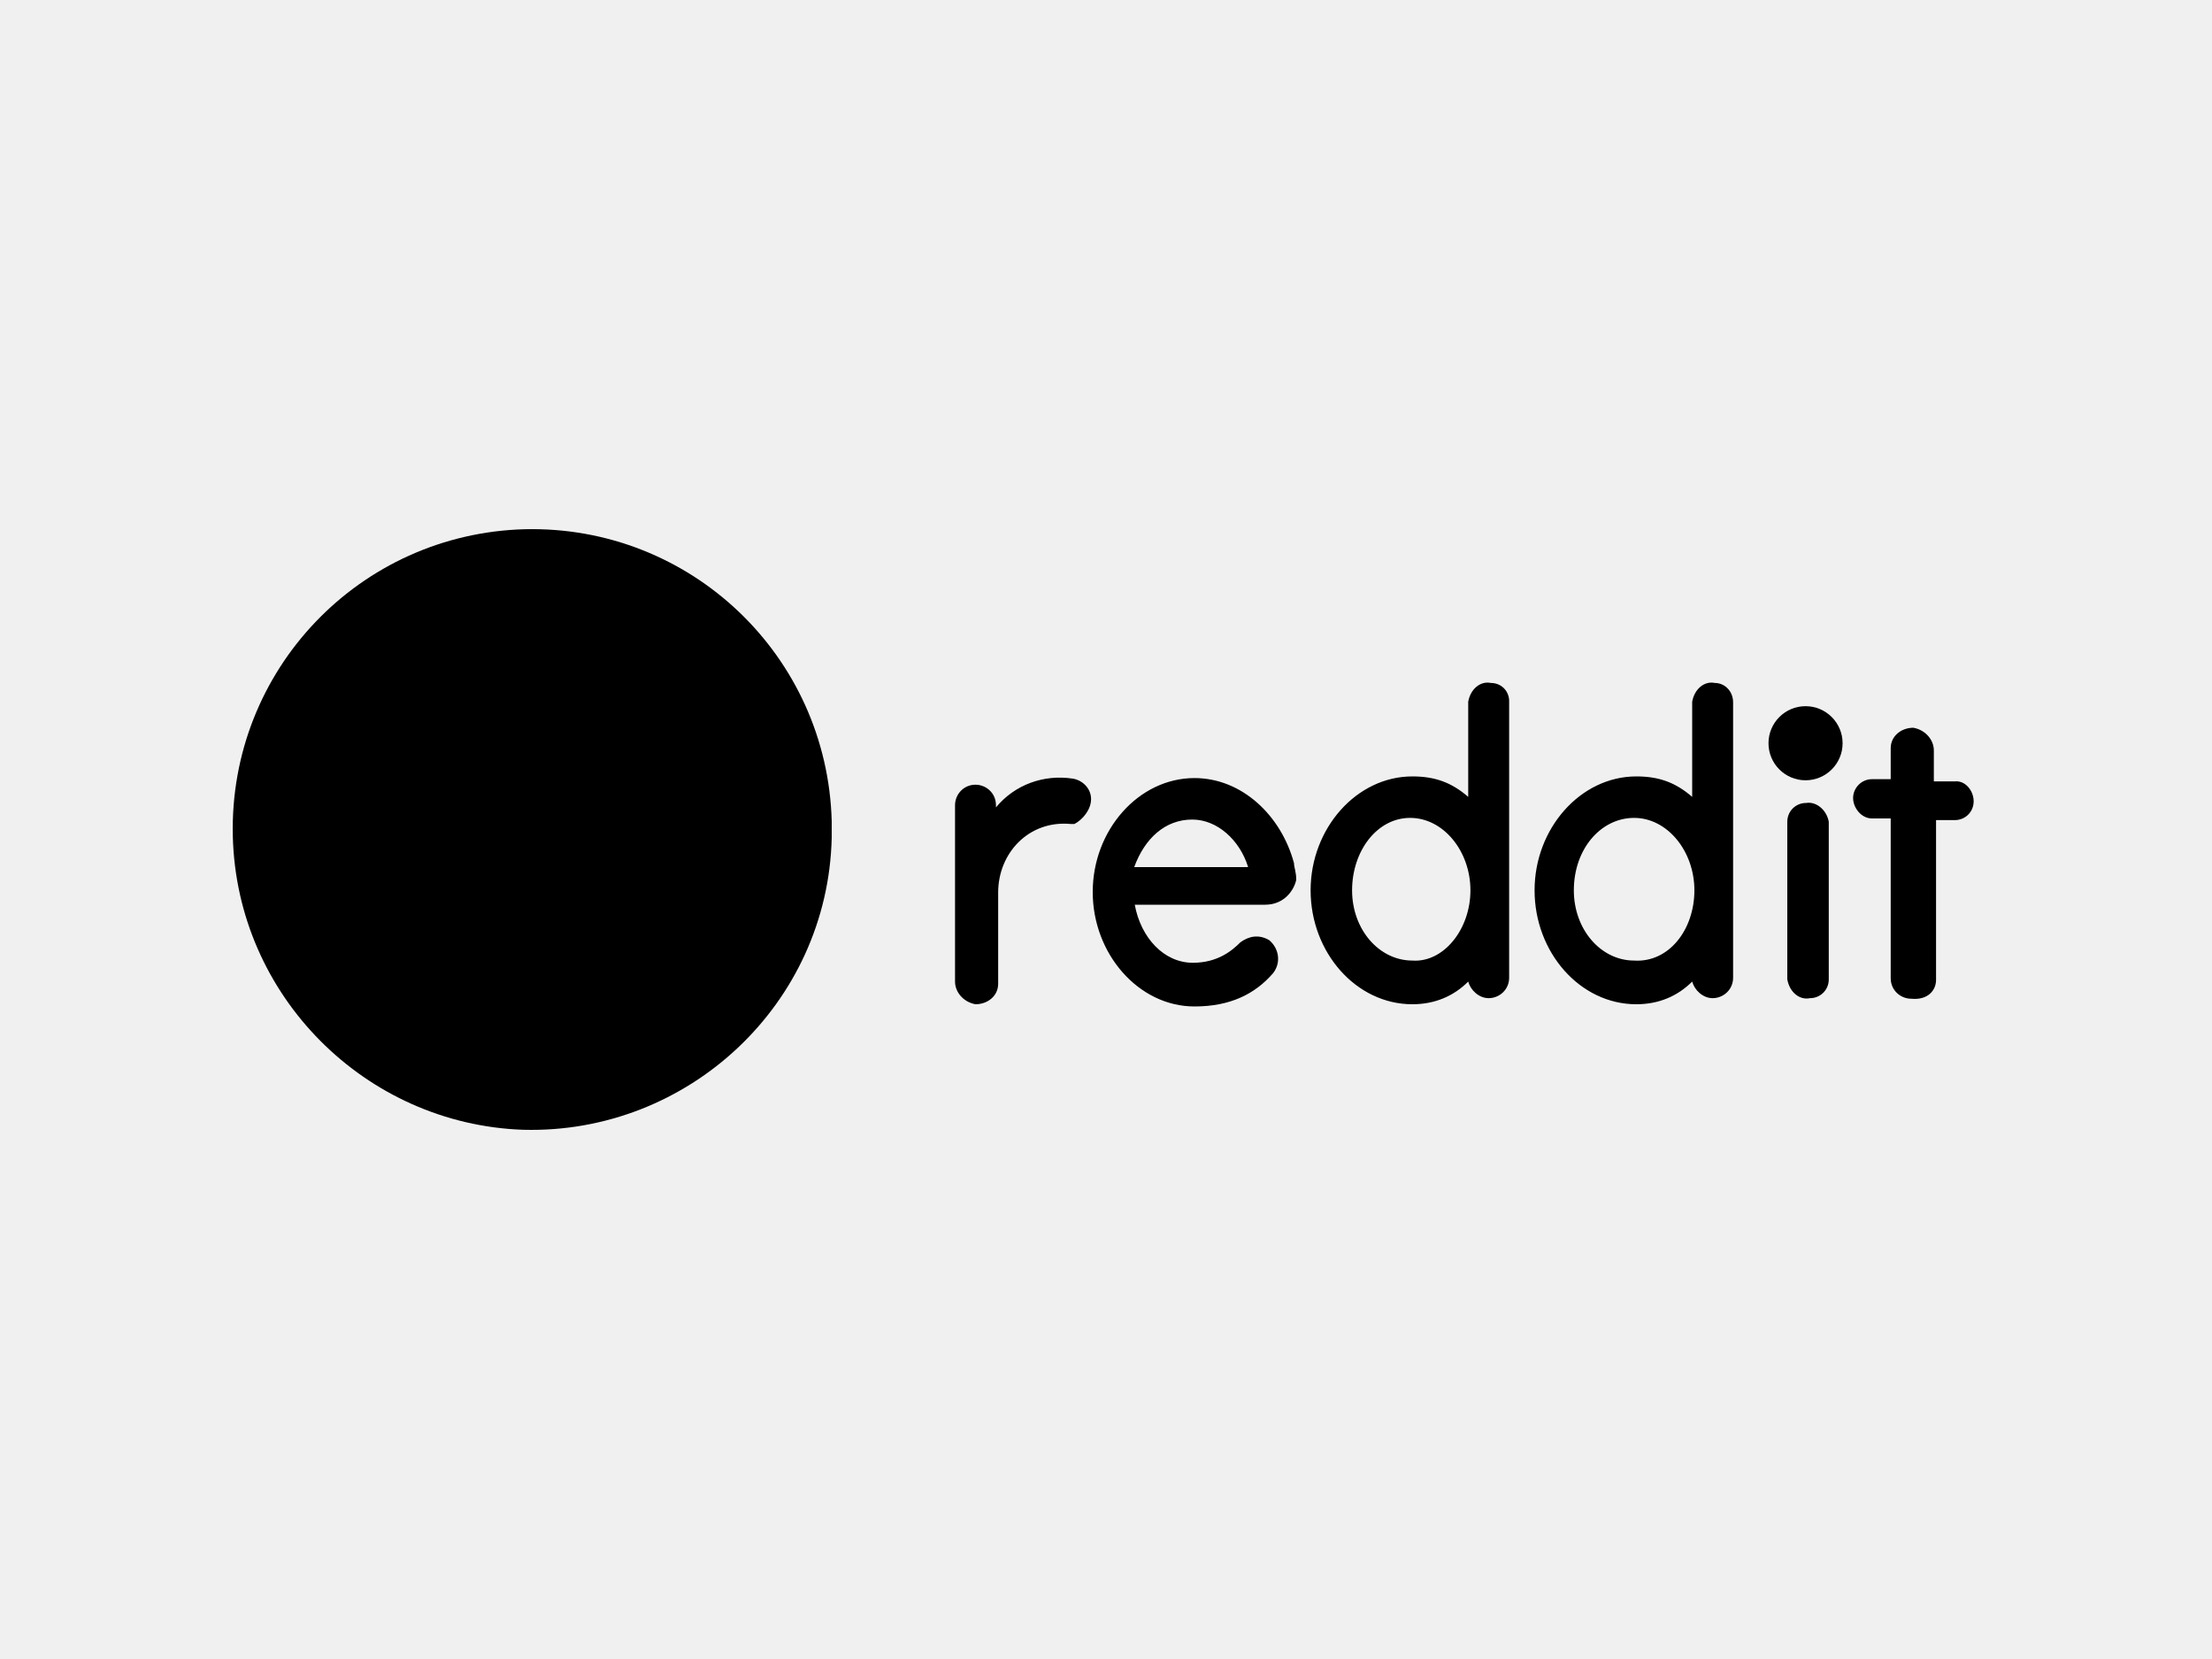
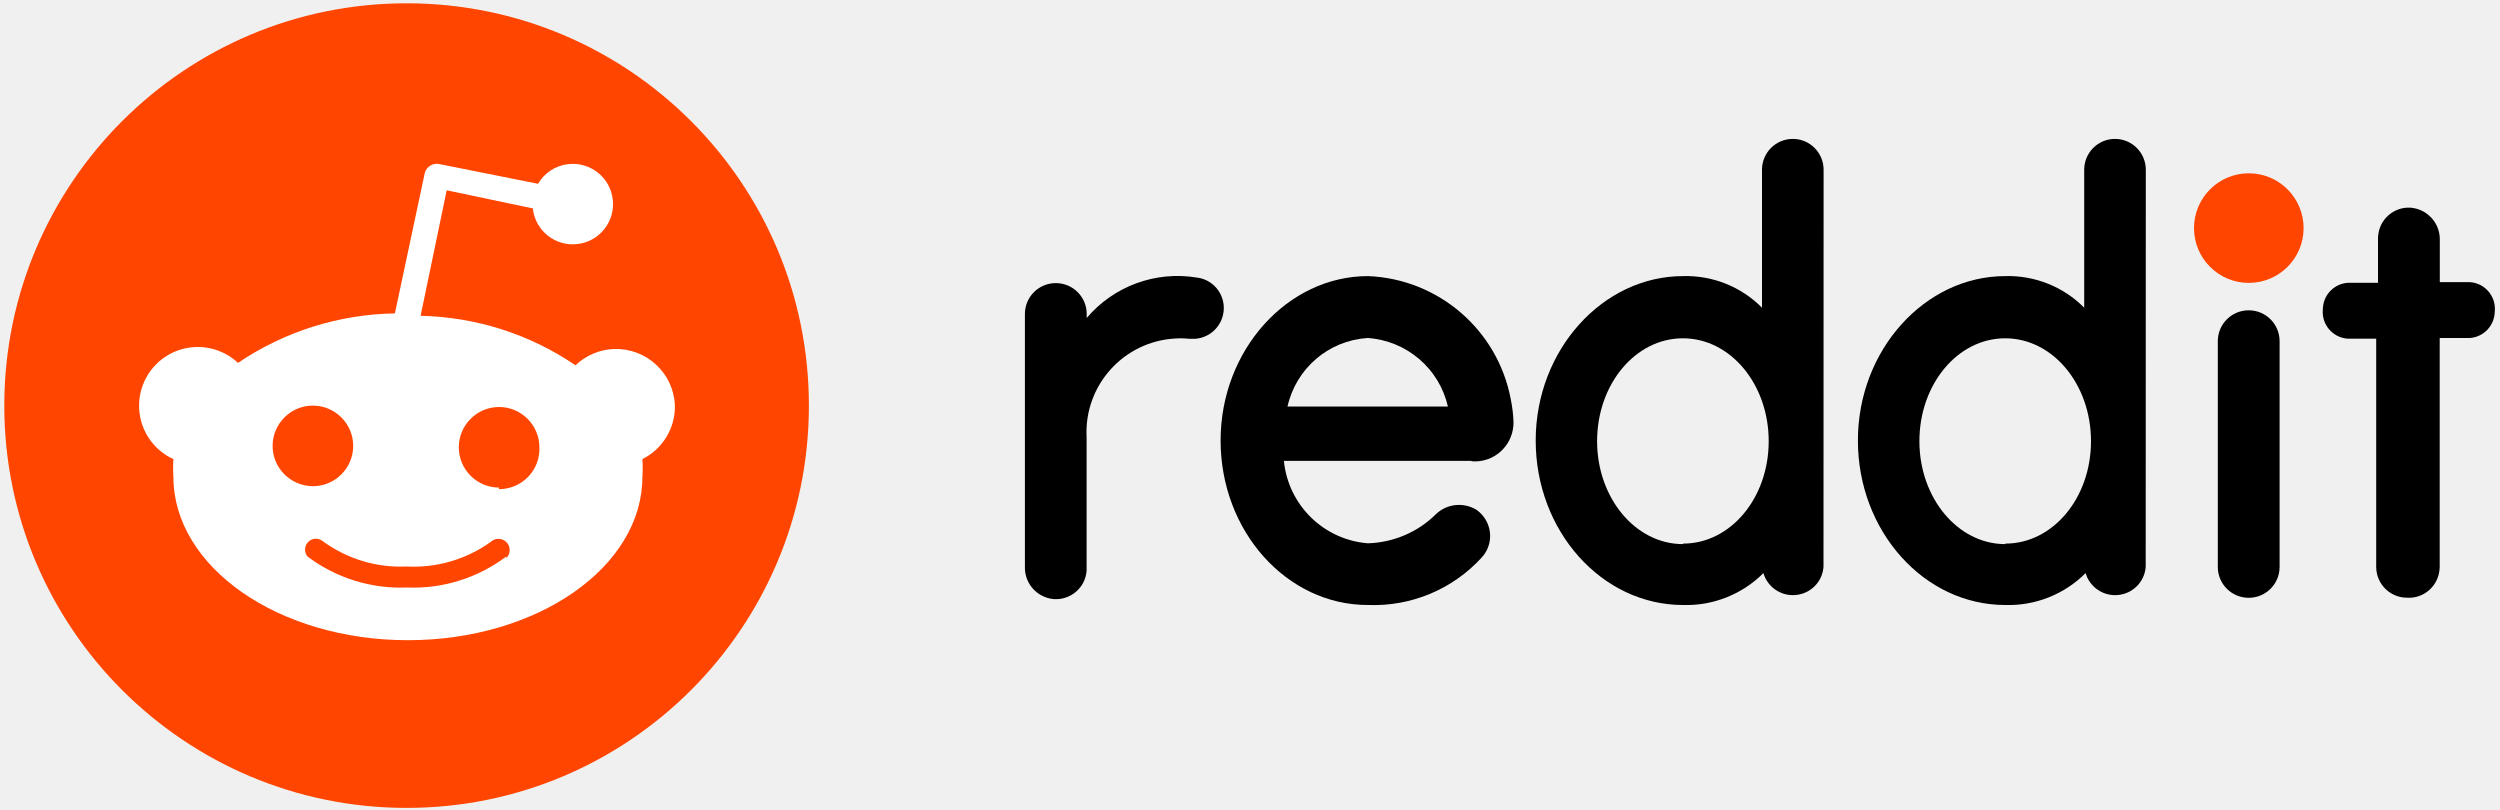
- <svg xmlns="http://www.w3.org/2000/svg" version="1.1" id="logosvg.com" x="0px" y="0px" viewBox="0 0 400 300" style="enable-background:new 0 0 400 300;" xml:space="preserve">
+ <svg xmlns="http://www.w3.org/2000/svg" version="1.1" id="Layer_1" x="0px" y="0px" viewBox="0 0 2500 810" style="enable-background:new 0 0 2500 810;" xml:space="preserve">
  <style type="text/css">
	.st0{fill:#FF4500;}
- 	.st1{fill:#222222;}
- 	.st2{fill:#FFFFFF;}
+ 	.st1{fill:#FFFFFF;}
</style>
-   <path id="dot" className="st0" d="M319.8,134.4c0-3.7,3-6.7,6.7-6.7s6.7,3,6.7,6.7s-3,6.7-6.7,6.7S319.8,138.1,319.8,134.4z" />
-   <path id="text" className="st1" d="M216,140.7c-10.1,0-18.4,9.4-18.4,20.6S205.9,182,216,182c6.4,0,10.9-2.2,14.2-6  c1.5-1.9,1.1-4.5-0.7-6c-1.9-1.1-3.7-0.7-5.2,0.4c-1.5,1.5-4.1,3.7-8.6,3.7c-5.2,0-9.4-4.5-10.5-10.5h23.6c3.4,0,5.2-2.6,5.6-4.5  c0-1.5-0.4-2.2-0.4-3C231.7,147.5,224.6,140.7,216,140.7z M205.1,156.8c1.9-5.2,5.6-8.6,10.5-8.6c4.5,0,8.6,3.7,10.1,8.6H205.1z   M197.3,144.5c0,1.9-1.5,3.7-3,4.5h-0.7c-7.5-0.7-13.1,5.2-13.1,12.4v16.5c0,2.2-1.9,3.7-4.1,3.7c-2.2-0.4-3.7-2.2-3.7-4.1v-31.9  c0-1.9,1.5-3.7,3.7-3.7c1.9,0,3.7,1.5,3.7,3.7v0.4c3.4-4.1,8.6-6,13.9-5.2C195.8,141.1,197.3,142.6,197.3,144.5z M330.7,148.6  c0,0,0,28.1,0,28.5c0,1.9-1.5,3.4-3.4,3.4c-1.9,0.4-3.7-1.1-4.1-3.4v-28.5c0-1.9,1.5-3.4,3.4-3.4  C328.4,144.9,330.3,146.4,330.7,148.6z M269.6,123.5c-1.9-0.4-3.7,1.1-4.1,3.4v17.2c-3-2.6-6-3.7-10.1-3.7  c-10.1,0-18.4,9.4-18.4,20.6s8.2,20.6,18.4,20.6c4.1,0,7.5-1.5,10.1-4.1c0.4,1.5,1.9,3,3.7,3c1.9,0,3.7-1.5,3.7-3.7v-49.8  C273,125,271.5,123.5,269.6,123.5z M255.4,173.7c-6,0-10.9-5.6-10.9-12.7s4.5-13.1,10.5-13.1c6,0,10.9,6,10.9,13.1  S261,174.1,255.4,173.7z M310.1,123.5c-1.9-0.4-3.7,1.1-4.1,3.4v17.2c-3-2.6-6-3.7-10.1-3.7c-10.1,0-18.4,9.4-18.4,20.6  s8.2,20.6,18.4,20.6c4.1,0,7.5-1.5,10.1-4.1c0.4,1.5,1.9,3,3.7,3c1.9,0,3.7-1.5,3.7-3.7v-49.8C313.4,125,311.9,123.5,310.1,123.5z   M295.5,173.7c-6,0-10.9-5.6-10.9-12.7c0-7.5,4.9-13.1,10.9-13.1s10.9,6,10.9,13.1S301.8,174.1,295.5,173.7z M356.9,144.9  c0,1.9-1.5,3.4-3.4,3.4h-3.4v28.9c0,1.9-1.5,3.7-4.5,3.4c-1.9,0-3.7-1.5-3.7-3.7v-28.9h-3.4c-1.9,0-3.4-1.9-3.4-3.7s1.5-3.4,3.4-3.4  h3.4v-5.6c0-2.2,1.9-3.7,4.1-3.7c2.2,0.4,3.7,2.2,3.7,4.1v5.6h3.4c0.4,0,0.4,0,0.4,0C355.4,141.1,356.9,143,356.9,144.9z" />
-   <path id="orange" className="st0" d="M42.1,151.2c-0.7-30,22.9-54.7,52.8-55.5c30-0.7,54.7,22.9,55.5,52.8c0,1.1,0,1.9,0,3  c-0.7,30-25.9,53.6-55.8,52.8C66.1,203.3,42.8,180.1,42.1,151.2L42.1,151.2z" />
-   <path id="white" className="st2" d="M127.9,158.3c0,0.7,0,1.5,0,2.2c0,12.4-14.2,22.1-31.9,22.1s-31.9-9.7-31.9-22.1c0-0.7,0-1.5,0-2.2  c-4.1-1.9-5.6-6.4-4.1-10.5c1.1-3,4.1-4.9,7.1-4.5c2.2,0,4.1,0.7,5.6,2.2c6.4-4.1,13.9-6.7,21.4-6.7l4.1-18.7c0-0.4,0.4-0.7,0.4-0.7  c0.4-0.4,0.7-0.4,1.1-0.4l13.1,3c1.5-2.6,4.9-4.1,7.5-2.6s4.1,4.9,2.6,7.5c-1.5,2.6-4.9,4.1-7.5,2.6c-1.9-0.7-3-2.6-3-4.9l-11.6-2.6  l-3.7,16.9c8.2,0.4,15.7,3,21,6.7c3-3,8.2-3,11.2,0c1.5,1.5,2.2,3.4,2.2,5.6C132.8,154.6,130.5,157.2,127.9,158.3z M84.1,162.5  c3,0,5.6-2.6,5.6-5.6c0-3-2.6-5.6-5.6-5.6c-3,0-5.6,2.6-5.6,5.6C78.4,159.8,80.7,162.5,84.1,162.5z M109.9,169.6  c-0.7-0.7-1.5-0.7-1.9,0c-2.2,2.6-7.5,3.4-11.2,3.4c-3.7,0-9-0.7-11.2-3.4c-0.7-0.7-1.5-0.7-1.9,0c-0.7,0.7-0.7,1.5,0,1.9  c3.7,3.7,11.2,4.1,13.5,4.1c2.2,0,9.4-0.4,13.5-4.1C110.3,171.1,110.3,170.3,109.9,169.6z M114.4,156.8c0-3-2.6-5.6-5.6-5.6  s-5.6,2.6-5.6,5.6c0,3,2.6,5.6,5.6,5.6S114.4,159.8,114.4,156.8z" />
+   <g>
+     <circle class="st0" cx="406.6" cy="405.6" r="402.3" />
+     <path class="st1" d="M674.9,405.6c-1.2-32.4-28.4-57.7-60.9-56.6c-14.4,0.5-28.1,6.4-38.5,16.3c-45.8-31.2-99.6-48.3-154.9-49.5   l26.1-125.5l86.1,18.1c2.4,22.1,22.2,38.1,44.3,35.7c22.1-2.4,38.1-22.2,35.7-44.3s-22.2-38.1-44.3-35.7   c-12.7,1.3-24.1,8.7-30.4,19.7l-98.6-19.7c-6.7-1.5-13.4,2.7-14.9,9.5c0,0.1,0,0.1,0,0.2l-29.7,139.6   c-56,0.9-110.5,18.1-156.9,49.5c-23.6-22.2-60.8-21.1-83,2.6c-22.2,23.6-21.1,60.8,2.6,83c4.6,4.3,9.9,8,15.8,10.6   c-0.4,5.9-0.4,11.8,0,17.7c0,90.1,105,163.4,234.5,163.4s234.5-73.2,234.5-163.4c0.4-5.9,0.4-11.8,0-17.7   C662.6,449,675.3,428.2,674.9,405.6z M272.6,445.9c0-22.2,18.1-40.3,40.3-40.3s40.3,18.1,40.3,40.3c0,22.2-18.1,40.3-40.3,40.3   C290.6,486,272.6,468.1,272.6,445.9z M506.3,556.5c-28.6,21.5-63.6,32.5-99.4,31c-35.8,1.5-70.8-9.5-99.4-31   c-3.8-4.6-3.1-11.5,1.5-15.3c4-3.3,9.7-3.3,13.8,0c24.2,17.7,53.7,26.7,83.7,25.3c30,1.6,59.6-7,84.1-24.5   c4.4-4.3,11.6-4.2,15.9,0.2s4.2,11.6-0.2,15.9l0,0L506.3,556.5L506.3,556.5z M499.1,487.6c-22.2,0-40.3-18.1-40.3-40.3   c0-22.2,18.1-40.3,40.3-40.3c22.2,0,40.3,18.1,40.3,40.3c0.9,22.2-16.4,40.9-38.6,41.8c-0.7,0-1.3,0-2,0L499.1,487.6z" />
+   </g>
+   <g>
+     <circle class="st0" cx="2248.8" cy="228.1" r="54.8" />
+     <path d="M1472.2,461.3c21.2,1.5,39.6-14.5,41.2-35.8c0.1-1.2,0.1-2.6,0.1-3.9c-0.3-7.4-1.2-14.9-2.7-22.2   c-13-69.4-72.3-120.5-142.8-123.3c-80.3,0-147.4,73.8-147.4,164.4s66,164.5,147.3,164.5c43.1,1.7,84.9-15.7,113.9-47.6   c11.9-13,10.9-33.1-2.1-45c-1-0.9-1.9-1.7-2.9-2.4c-13-8.1-29.9-6.4-40.9,4.2c-18.1,18-42.4,28.3-68,29.1   c-44.2-3.5-79.6-38.1-84-82.4H1471L1472.2,461.3z M1367.6,338c38.9,2.6,71.6,30.4,80.3,68.5h-160.4   C1296.1,368.3,1328.6,340.5,1367.6,338z" />
+     <path d="M1223.8,308c0-15.4-11.4-28.5-26.7-30.4c-41.3-6.9-83.3,8.4-110.4,40.4v-4c0-17.1-13.8-30.9-30.9-30.9   c-17.1,0-30.9,13.8-30.9,30.9v253c-0.4,16.6,12.3,30.7,28.9,32.1c16.9,1.2,31.7-11.6,32.8-28.5c0.1-1.2,0.1-2.4,0-3.6V437.2   c-2.7-51.8,37-95.9,88.8-98.7c4.6-0.3,9.3-0.2,13.9,0.3h6.2C1211.5,337.4,1223.8,324.1,1223.8,308z" />
+     <path d="M2279.6,341.2c0-17.1-13.8-30.9-30.9-30.9c-17.1,0-30.9,13.8-30.9,30.9l0,0v225.7c0,17.1,13.8,30.9,30.9,30.9   c17.1,0,30.9-13.8,30.9-30.9V341.2z" />
+     <path d="M1823.6,169.7c0-17-13.8-30.8-30.8-30.8l0,0l0,0c-17,0-30.8,13.8-30.8,30.8v138c-20.8-21-49.4-32.4-78.9-31.6   c-80.3,0-147.4,73.8-147.4,164.4s66.1,164.5,147.4,164.5c30,0.9,59-10.6,80.3-31.9c4.8,16.3,21.9,25.6,38.2,20.8   c12.3-3.6,21.1-14.4,21.9-27.3L1823.6,169.7L1823.6,169.7z M1682.9,544.1c-47.3,0-85.8-46-85.8-102.9s38.2-102.9,85.8-102.9   c47.6,0,85.8,46,85.8,102.9s-38.2,102.4-85.6,102.4L1682.9,544.1z" />
+     <path d="M2145.8,169.7c0-17-13.8-30.8-30.8-30.8l0,0c-17,0-30.8,13.8-30.8,30.8l0,0v138c-20.8-21-49.4-32.4-78.9-31.6   c-80.3,0-147.4,73.8-147.4,164.4s66.1,164.5,147.4,164.5c30,0.9,59-10.6,80.3-31.9c4.8,16.3,21.9,25.6,38.2,20.8   c12.3-3.6,21.1-14.4,21.9-27.3L2145.8,169.7L2145.8,169.7z M2005.2,544.1c-47.3,0-85.8-46-85.8-102.9s38.2-102.9,85.8-102.9   c47.6,0,85.8,46,85.8,102.9s-38.2,102.4-85.6,102.4L2005.2,544.1z" />
+     <path d="M2439.7,566.8V338h26.7c14.8,0.9,27.4-10.4,28.3-25.1c0-0.5,0.1-1.1,0.1-1.7c1.3-14.7-9.6-27.7-24.2-29   c-0.8-0.1-1.7-0.1-2.5-0.1h-28.3v-42.5c0.2-16.5-12.4-30.4-28.9-31.9c-16.9-1.2-31.6,11.6-32.8,28.5c-0.1,0.7-0.1,1.5-0.1,2.2v44.4   h-26.8c-14.8-0.9-27.4,10.4-28.3,25.1c0,0.5-0.1,1.1-0.1,1.7c-1.3,14.7,9.6,27.7,24.2,29c0.8,0.1,1.7,0.1,2.5,0.1h26.7v228.2   c0,17,13.8,30.8,30.8,30.8l0,0l0,0c17,1.1,31.5-11.9,32.6-28.9C2439.7,568.2,2439.7,567.5,2439.7,566.8z" />
+   </g>
</svg>
